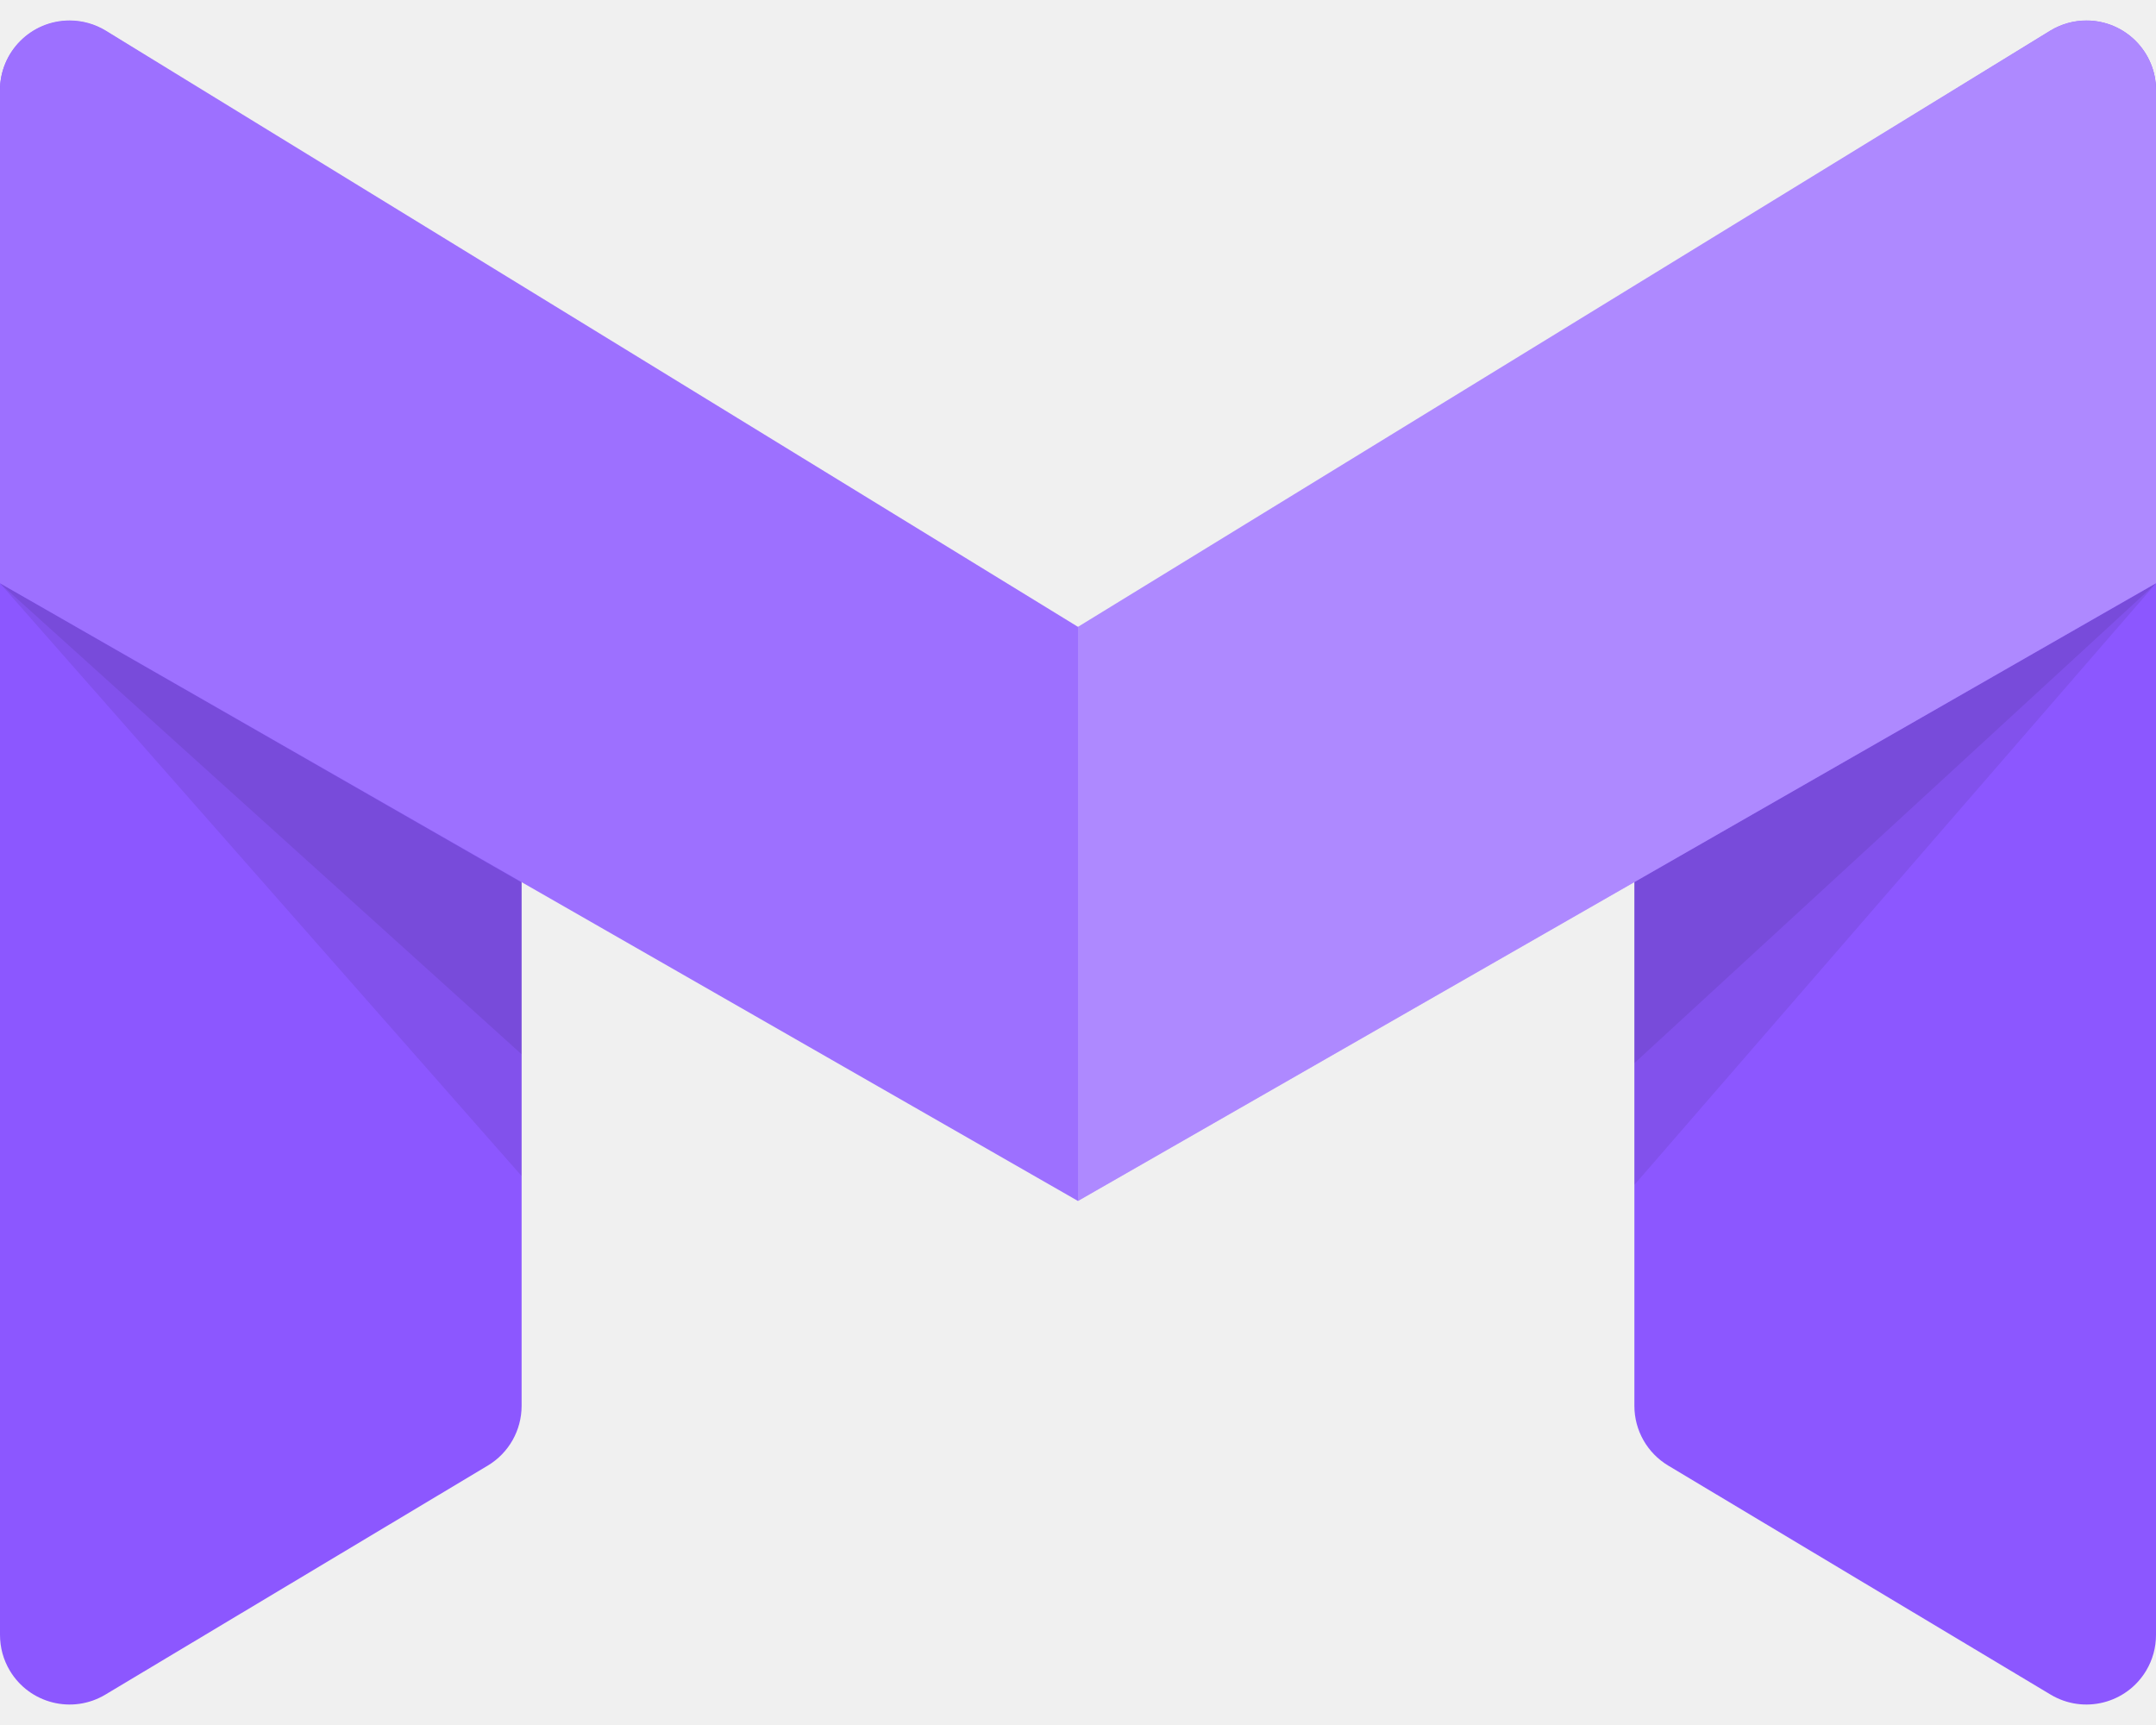
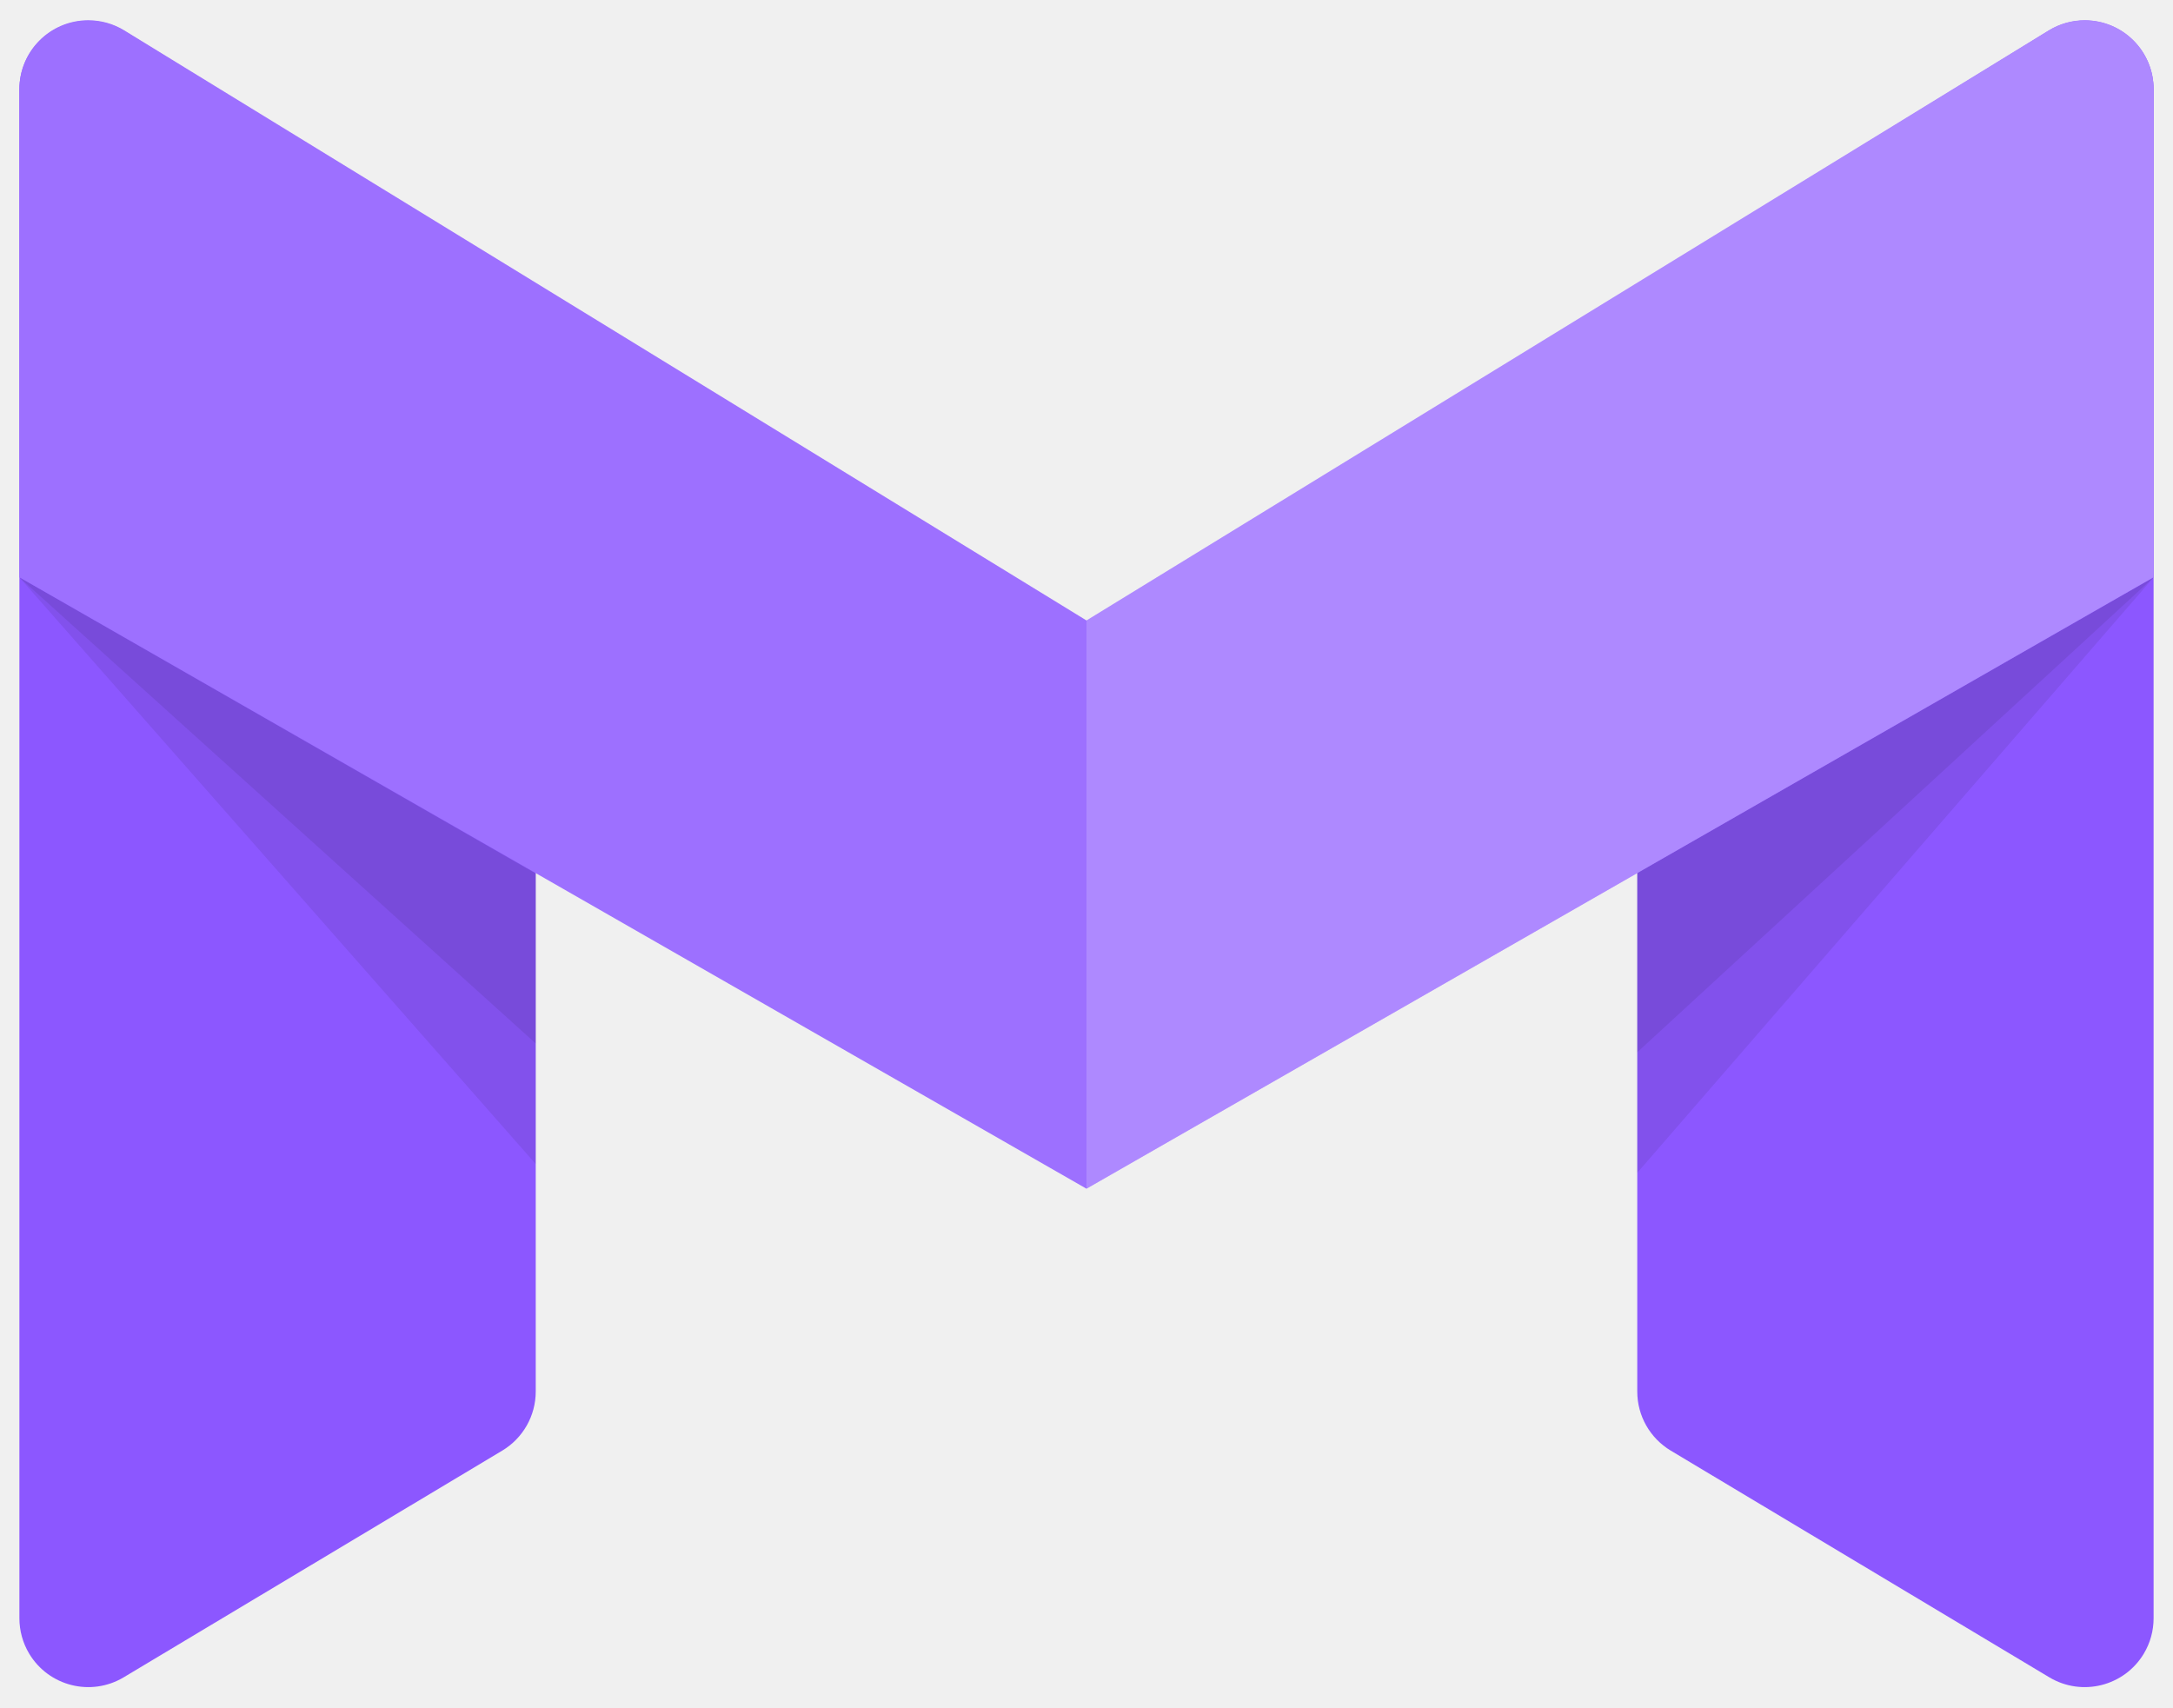
- <svg xmlns="http://www.w3.org/2000/svg" width="30" height="24" viewBox="0 0 30 24" fill="none">
+ <svg xmlns="http://www.w3.org/2000/svg" width="28" height="22" viewBox="0 0 30 24" fill="none">
  <g id="Logo">
    <g id="logo">
      <path id="Rectangle" fill-rule="evenodd" clip-rule="evenodd" d="M1.476 0.435L6.799 3.722C7.084 3.898 7.258 4.21 7.258 4.546V19.56C7.258 19.901 7.079 20.216 6.787 20.391L1.465 23.578C1.006 23.852 0.412 23.703 0.137 23.244C0.047 23.094 0 22.922 0 22.747V1.259C0 0.724 0.433 0.291 0.968 0.291C1.147 0.291 1.323 0.341 1.476 0.435Z" fill="#8C57FF" />
      <path id="Rectangle_2" opacity="0.078" fill-rule="evenodd" clip-rule="evenodd" d="M0 8.116L7.258 12.28V16.362L0 8.116Z" fill="black" />
      <path id="Rectangle_3" opacity="0.078" fill-rule="evenodd" clip-rule="evenodd" d="M0 8.116L7.258 12.174V14.668L0 8.116Z" fill="black" />
      <path id="Rectangle_4" fill-rule="evenodd" clip-rule="evenodd" d="M28.525 0.432L23.203 3.707C22.916 3.883 22.742 4.196 22.742 4.532V19.561C22.742 19.901 22.921 20.216 23.213 20.391L28.535 23.578C28.994 23.852 29.588 23.703 29.863 23.244C29.953 23.094 30 22.922 30 22.747V1.256C30 0.722 29.567 0.288 29.032 0.288C28.853 0.288 28.678 0.338 28.525 0.432Z" fill="#8C57FF" />
      <path id="Rectangle_5" opacity="0.078" fill-rule="evenodd" clip-rule="evenodd" d="M30 8.116L22.742 12.271V16.485L30 8.116Z" fill="black" />
      <path id="Rectangle_6" opacity="0.078" fill-rule="evenodd" clip-rule="evenodd" d="M30 8.116L22.742 12.171V14.791L30 8.116Z" fill="black" />
      <path id="Rectangle_7" fill-rule="evenodd" clip-rule="evenodd" d="M1.473 0.427L15 8.722V16.709L0 8.114V1.253C0 0.718 0.433 0.285 0.968 0.285C1.146 0.285 1.321 0.334 1.473 0.427Z" fill="#8C57FF" />
      <path id="Rectangle_8" fill-rule="evenodd" clip-rule="evenodd" d="M1.473 0.427L15 8.722V16.709L0 8.114V1.253C0 0.718 0.433 0.285 0.968 0.285C1.146 0.285 1.321 0.334 1.473 0.427Z" fill="white" fill-opacity="0.15" />
      <path id="Rectangle_9" fill-rule="evenodd" clip-rule="evenodd" d="M28.527 0.427L15 8.722V16.709L30 8.114V1.253C30 0.718 29.567 0.285 29.032 0.285C28.854 0.285 28.679 0.334 28.527 0.427Z" fill="#8C57FF" />
      <path id="Rectangle_10" fill-rule="evenodd" clip-rule="evenodd" d="M28.527 0.427L15 8.722V16.709L30 8.114V1.253C30 0.718 29.567 0.285 29.032 0.285C28.854 0.285 28.679 0.334 28.527 0.427Z" fill="white" fill-opacity="0.3" />
    </g>
  </g>
</svg>
